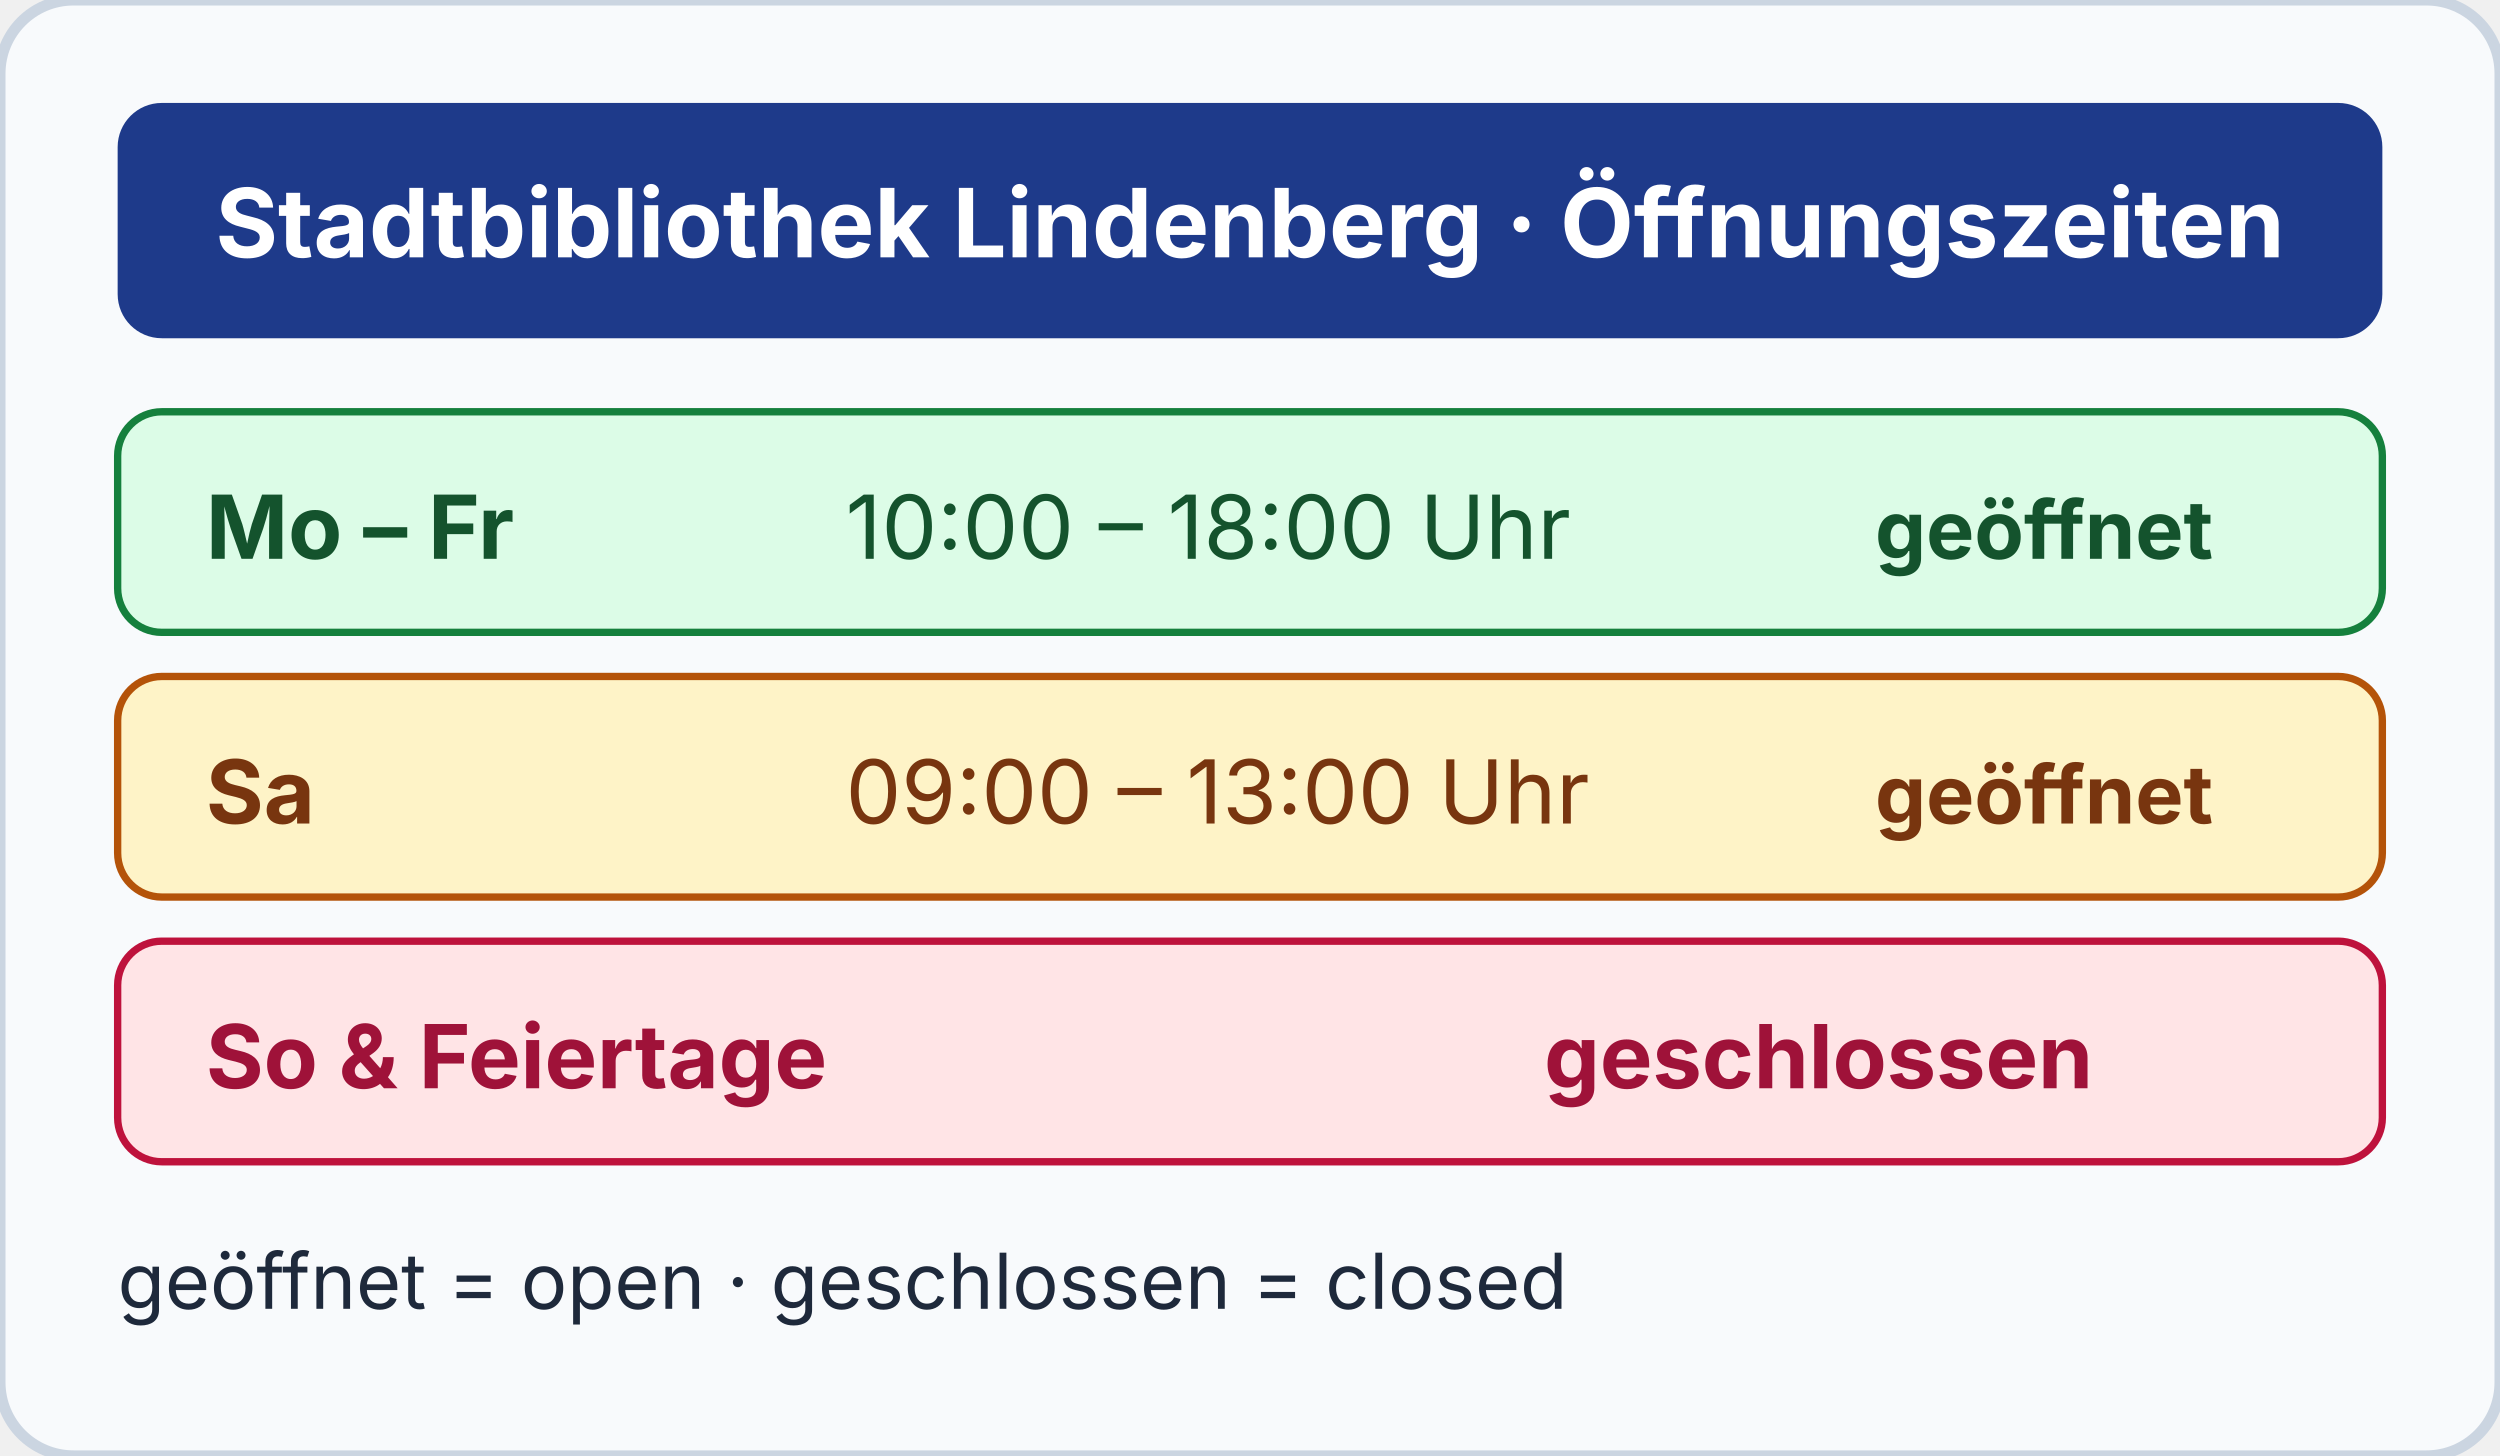
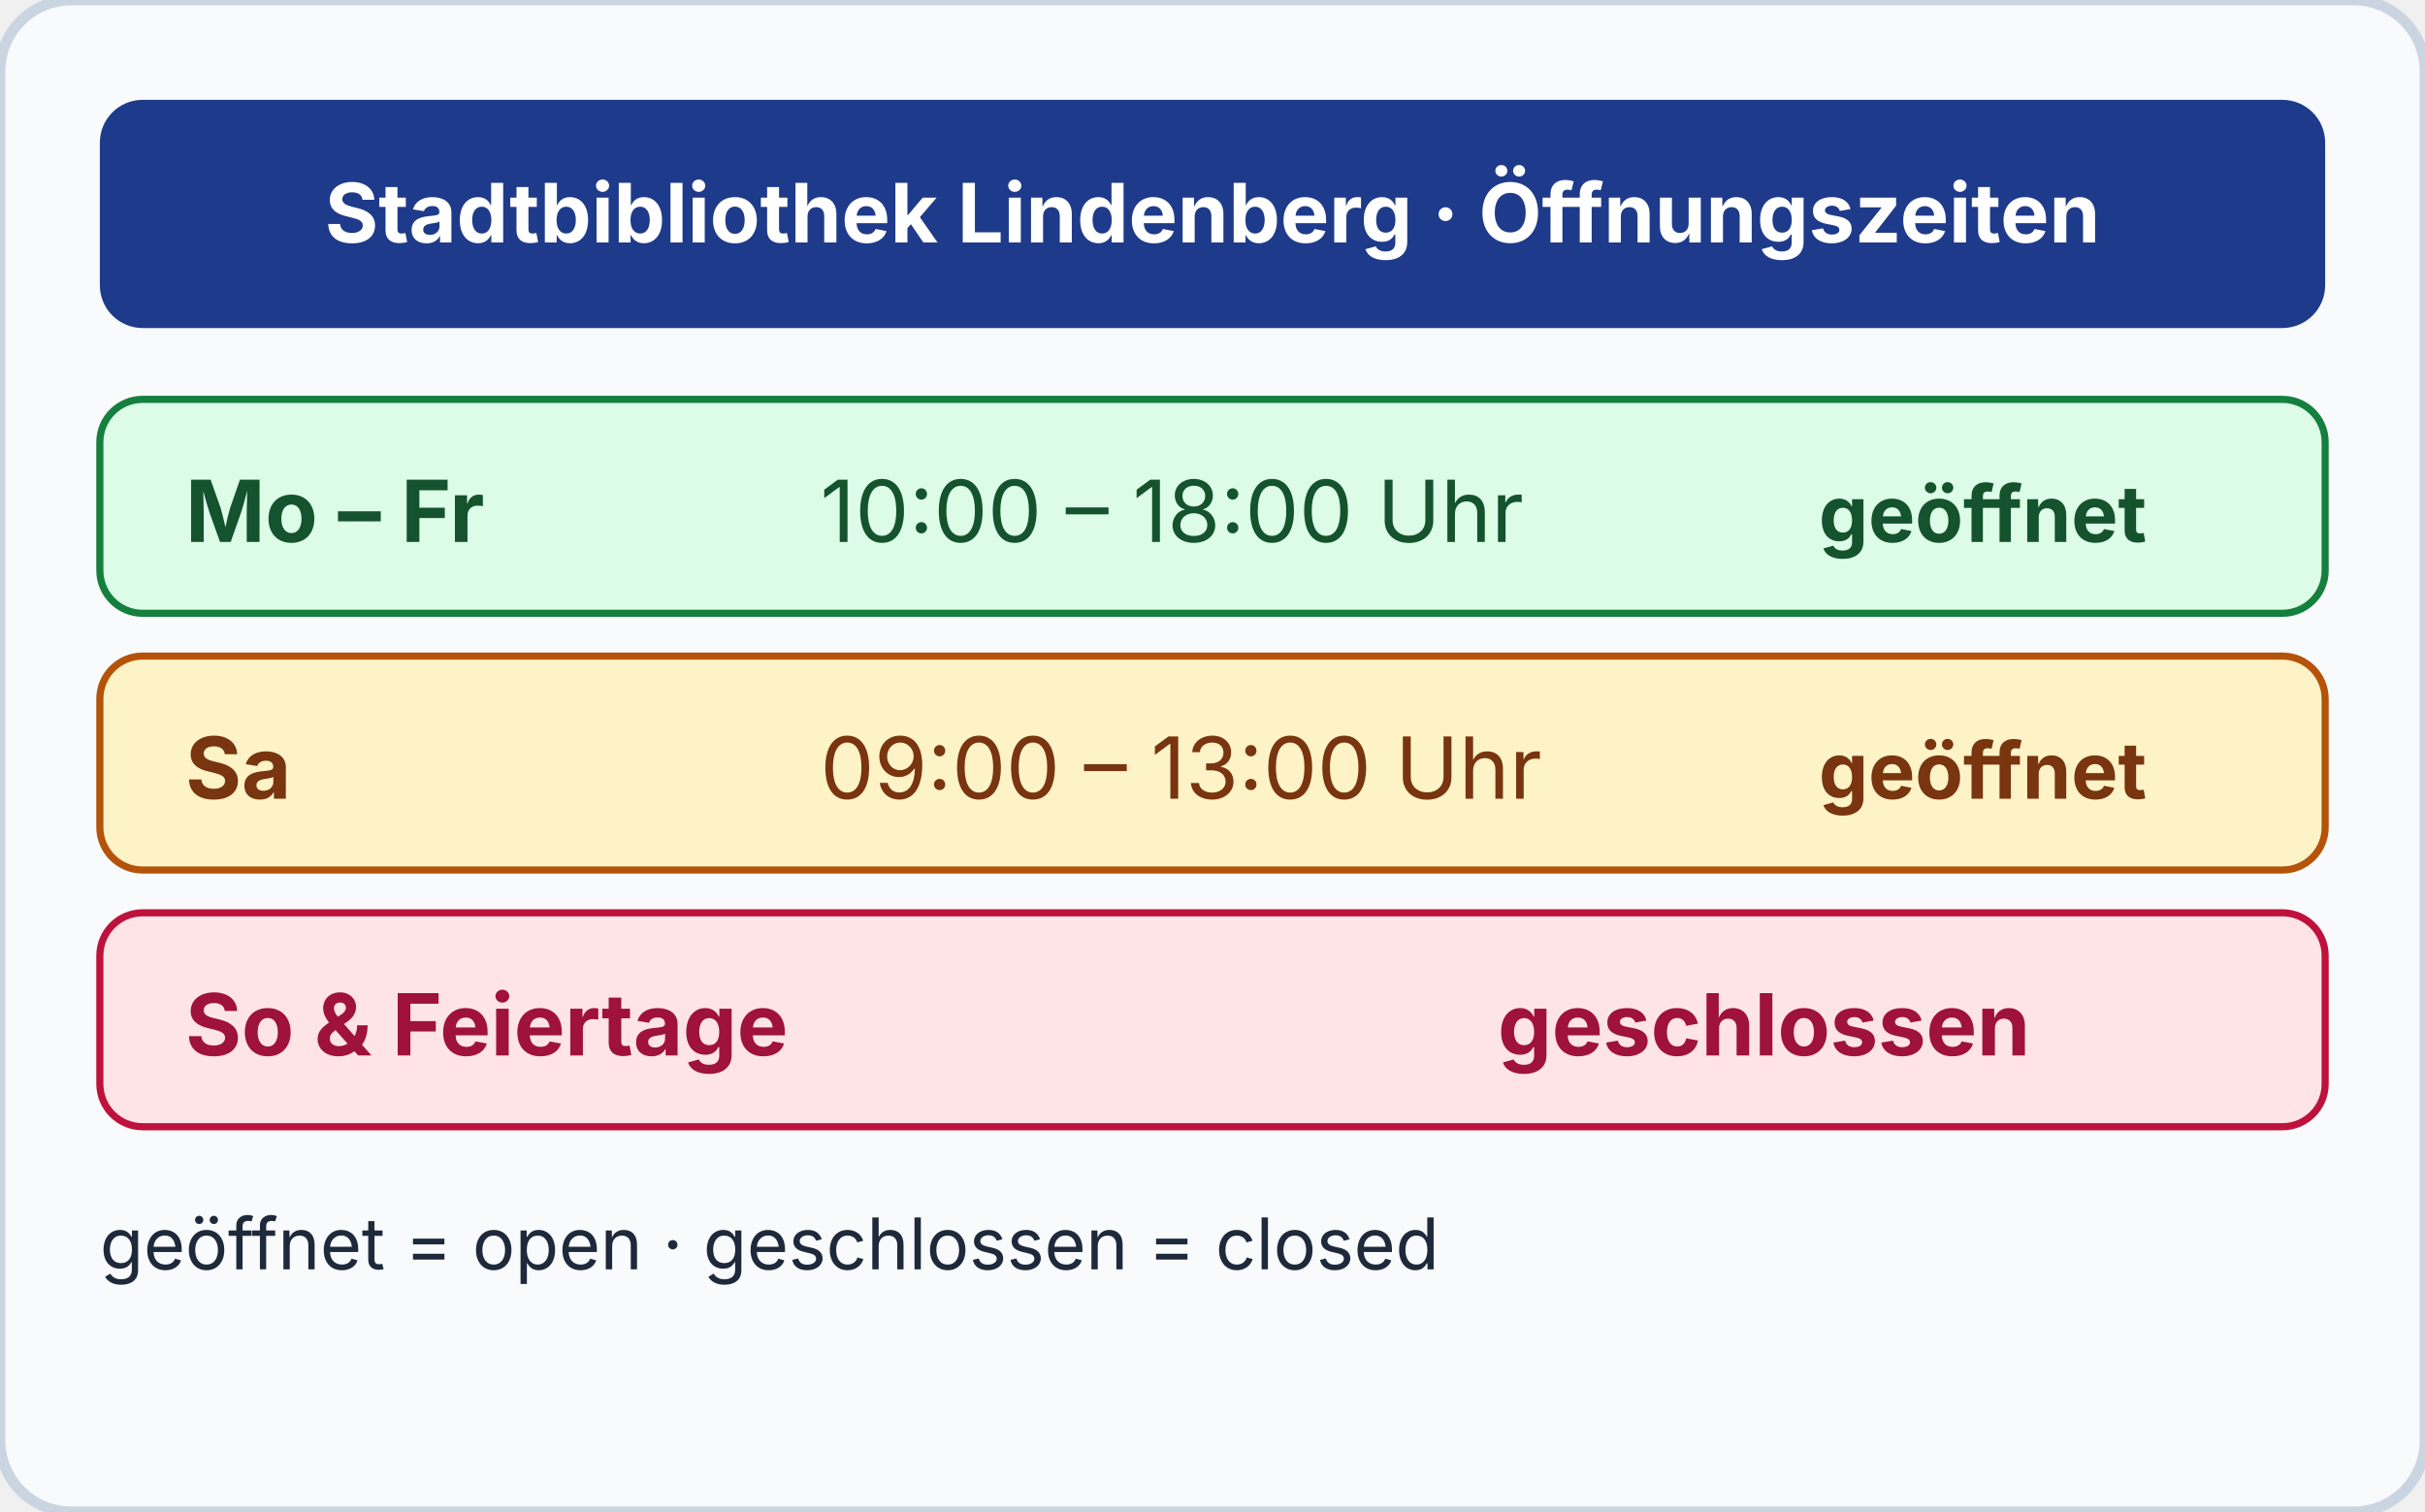
- <svg xmlns="http://www.w3.org/2000/svg" viewBox="0 0 340 198" role="img" aria-label="Opening hours sign for Stadtbibliothek Lindenberg: Mo-Fr 10:00-18:00, Sa 09:00-13:00, So and Feiertage geschlossen">
-   <rect width="340" height="198" rx="10" fill="#f8fafc" stroke="#cbd5e1" stroke-width="1.5" />
-   <rect x="16" y="14" width="308" height="32" rx="6" fill="#1e3a8a" />
-   <text x="170" y="35" text-anchor="middle" font-family="system-ui, -apple-system, sans-serif" font-size="13" font-weight="700" fill="#ffffff">Stadtbibliothek Lindenberg · Öffnungszeiten</text>
-   <rect x="16" y="56" width="308" height="30" rx="6" fill="#dcfce7" stroke="#15803d" />
-   <text x="28" y="76" font-family="system-ui, -apple-system, sans-serif" font-size="12" font-weight="700" fill="#14532d">Mo – Fr</text>
+ <svg xmlns="http://www.w3.org/2000/svg" viewBox="0 0 340 212" role="img" aria-label="Opening hours sign for Stadtbibliothek Lindenberg: Mo-Fr 10:00-18:00, Sa 09:00-13:00, So and Feiertage geschlossen">
+   <rect width="340" height="212" rx="10" fill="#f8fafc" stroke="#cbd5e1" stroke-width="1.5" />
+   <rect x="14" y="14" width="312" height="32" rx="6" fill="#1e3a8a" />
+   <text x="170" y="34" text-anchor="middle" font-family="system-ui, -apple-system, sans-serif" font-size="11.5" font-weight="700" fill="#ffffff">Stadtbibliothek Lindenberg · Öffnungszeiten</text>
+   <rect x="14" y="56" width="312" height="30" rx="6" fill="#dcfce7" stroke="#15803d" />
+   <text x="26" y="76" font-family="system-ui, -apple-system, sans-serif" font-size="12" font-weight="700" fill="#14532d">Mo – Fr</text>
  <text x="115" y="76" font-family="system-ui, -apple-system, sans-serif" font-size="12" fill="#14532d">10:00 – 18:00 Uhr</text>
  <text x="255" y="76" font-family="system-ui, -apple-system, sans-serif" font-size="11" font-weight="700" fill="#14532d">geöffnet</text>
-   <rect x="16" y="92" width="308" height="30" rx="6" fill="#fef3c7" stroke="#b45309" />
-   <text x="28" y="112" font-family="system-ui, -apple-system, sans-serif" font-size="12" font-weight="700" fill="#78350f">Sa</text>
+   <rect x="14" y="92" width="312" height="30" rx="6" fill="#fef3c7" stroke="#b45309" />
+   <text x="26" y="112" font-family="system-ui, -apple-system, sans-serif" font-size="12" font-weight="700" fill="#78350f">Sa</text>
  <text x="115" y="112" font-family="system-ui, -apple-system, sans-serif" font-size="12" fill="#78350f">09:00 – 13:00 Uhr</text>
  <text x="255" y="112" font-family="system-ui, -apple-system, sans-serif" font-size="11" font-weight="700" fill="#78350f">geöffnet</text>
-   <rect x="16" y="128" width="308" height="30" rx="6" fill="#ffe4e6" stroke="#be123c" />
-   <text x="28" y="148" font-family="system-ui, -apple-system, sans-serif" font-size="12" font-weight="700" fill="#9f1239">So &amp; Feiertage</text>
+   <rect x="14" y="128" width="312" height="30" rx="6" fill="#ffe4e6" stroke="#be123c" />
+   <text x="26" y="148" font-family="system-ui, -apple-system, sans-serif" font-size="12" font-weight="700" fill="#9f1239">So &amp; Feiertage</text>
  <text x="210" y="148" font-family="system-ui, -apple-system, sans-serif" font-size="12" font-weight="700" fill="#9f1239">geschlossen</text>
-   <text x="16" y="178" font-family="system-ui, -apple-system, sans-serif" font-size="10.5" fill="#1e293b">geöffnet = open · geschlossen = closed</text>
+   <text x="14" y="178" font-family="system-ui, -apple-system, sans-serif" font-size="10" fill="#1e293b">geöffnet = open · geschlossen = closed</text>
</svg>
